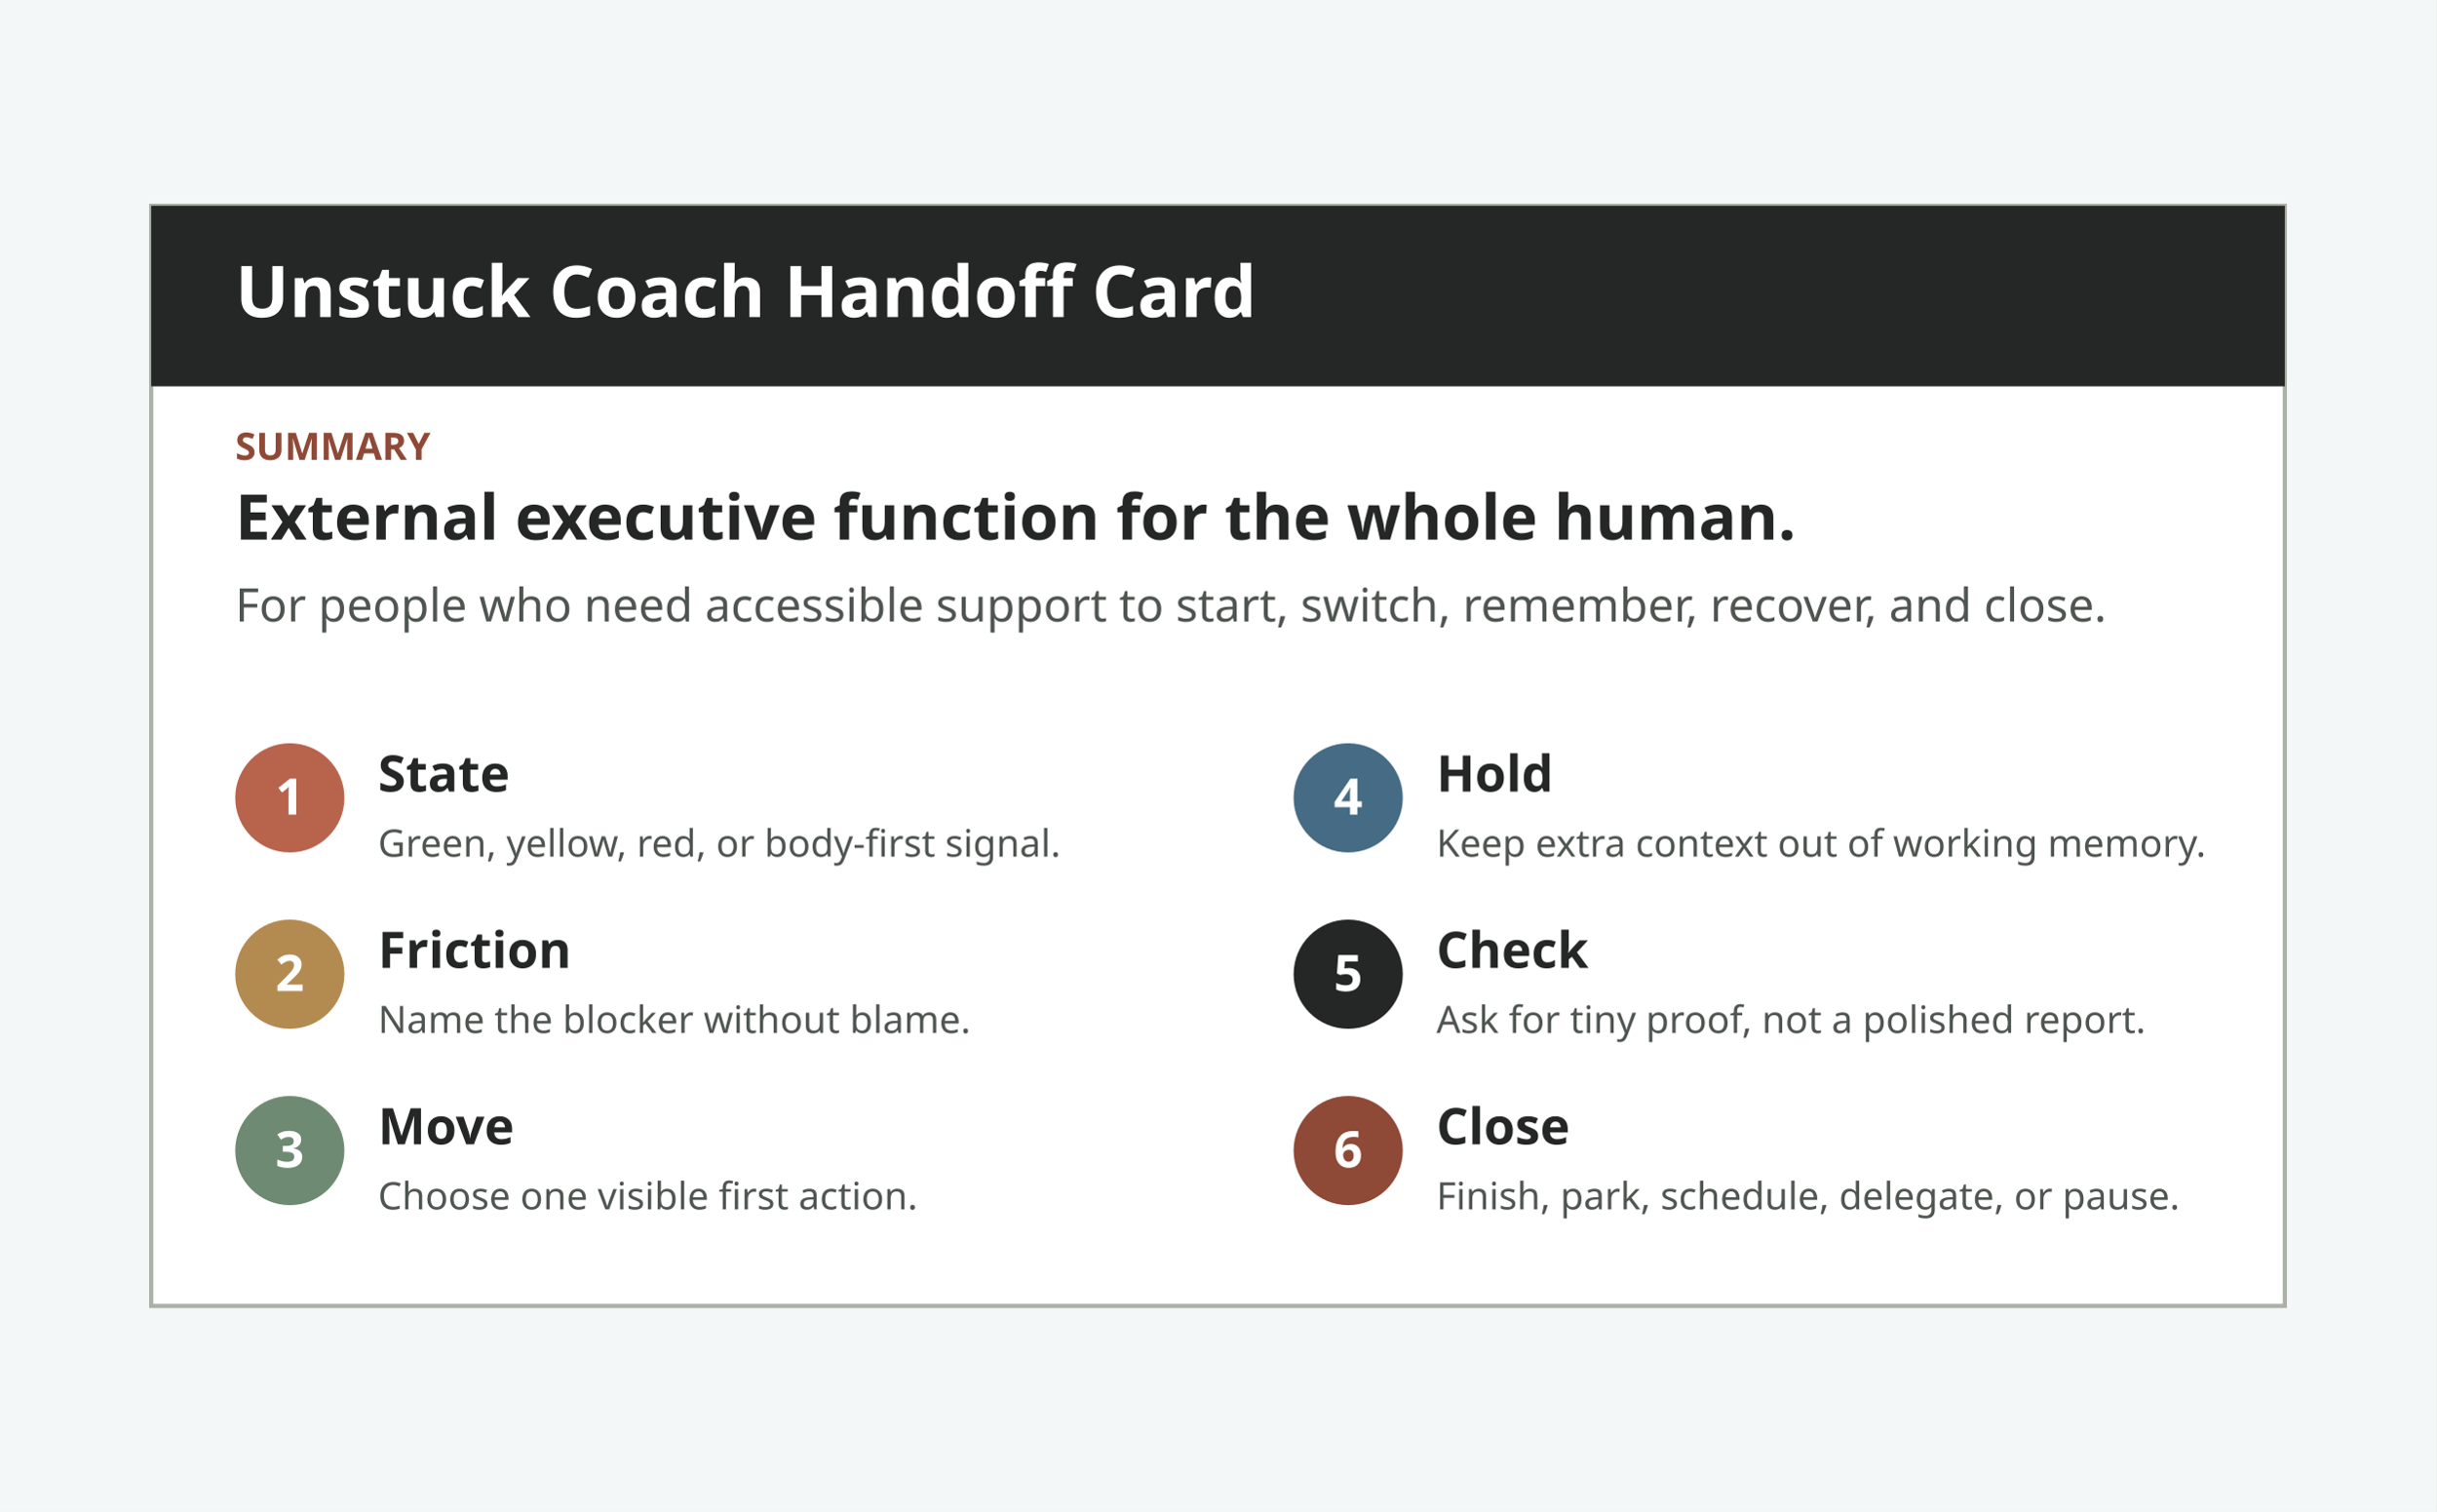
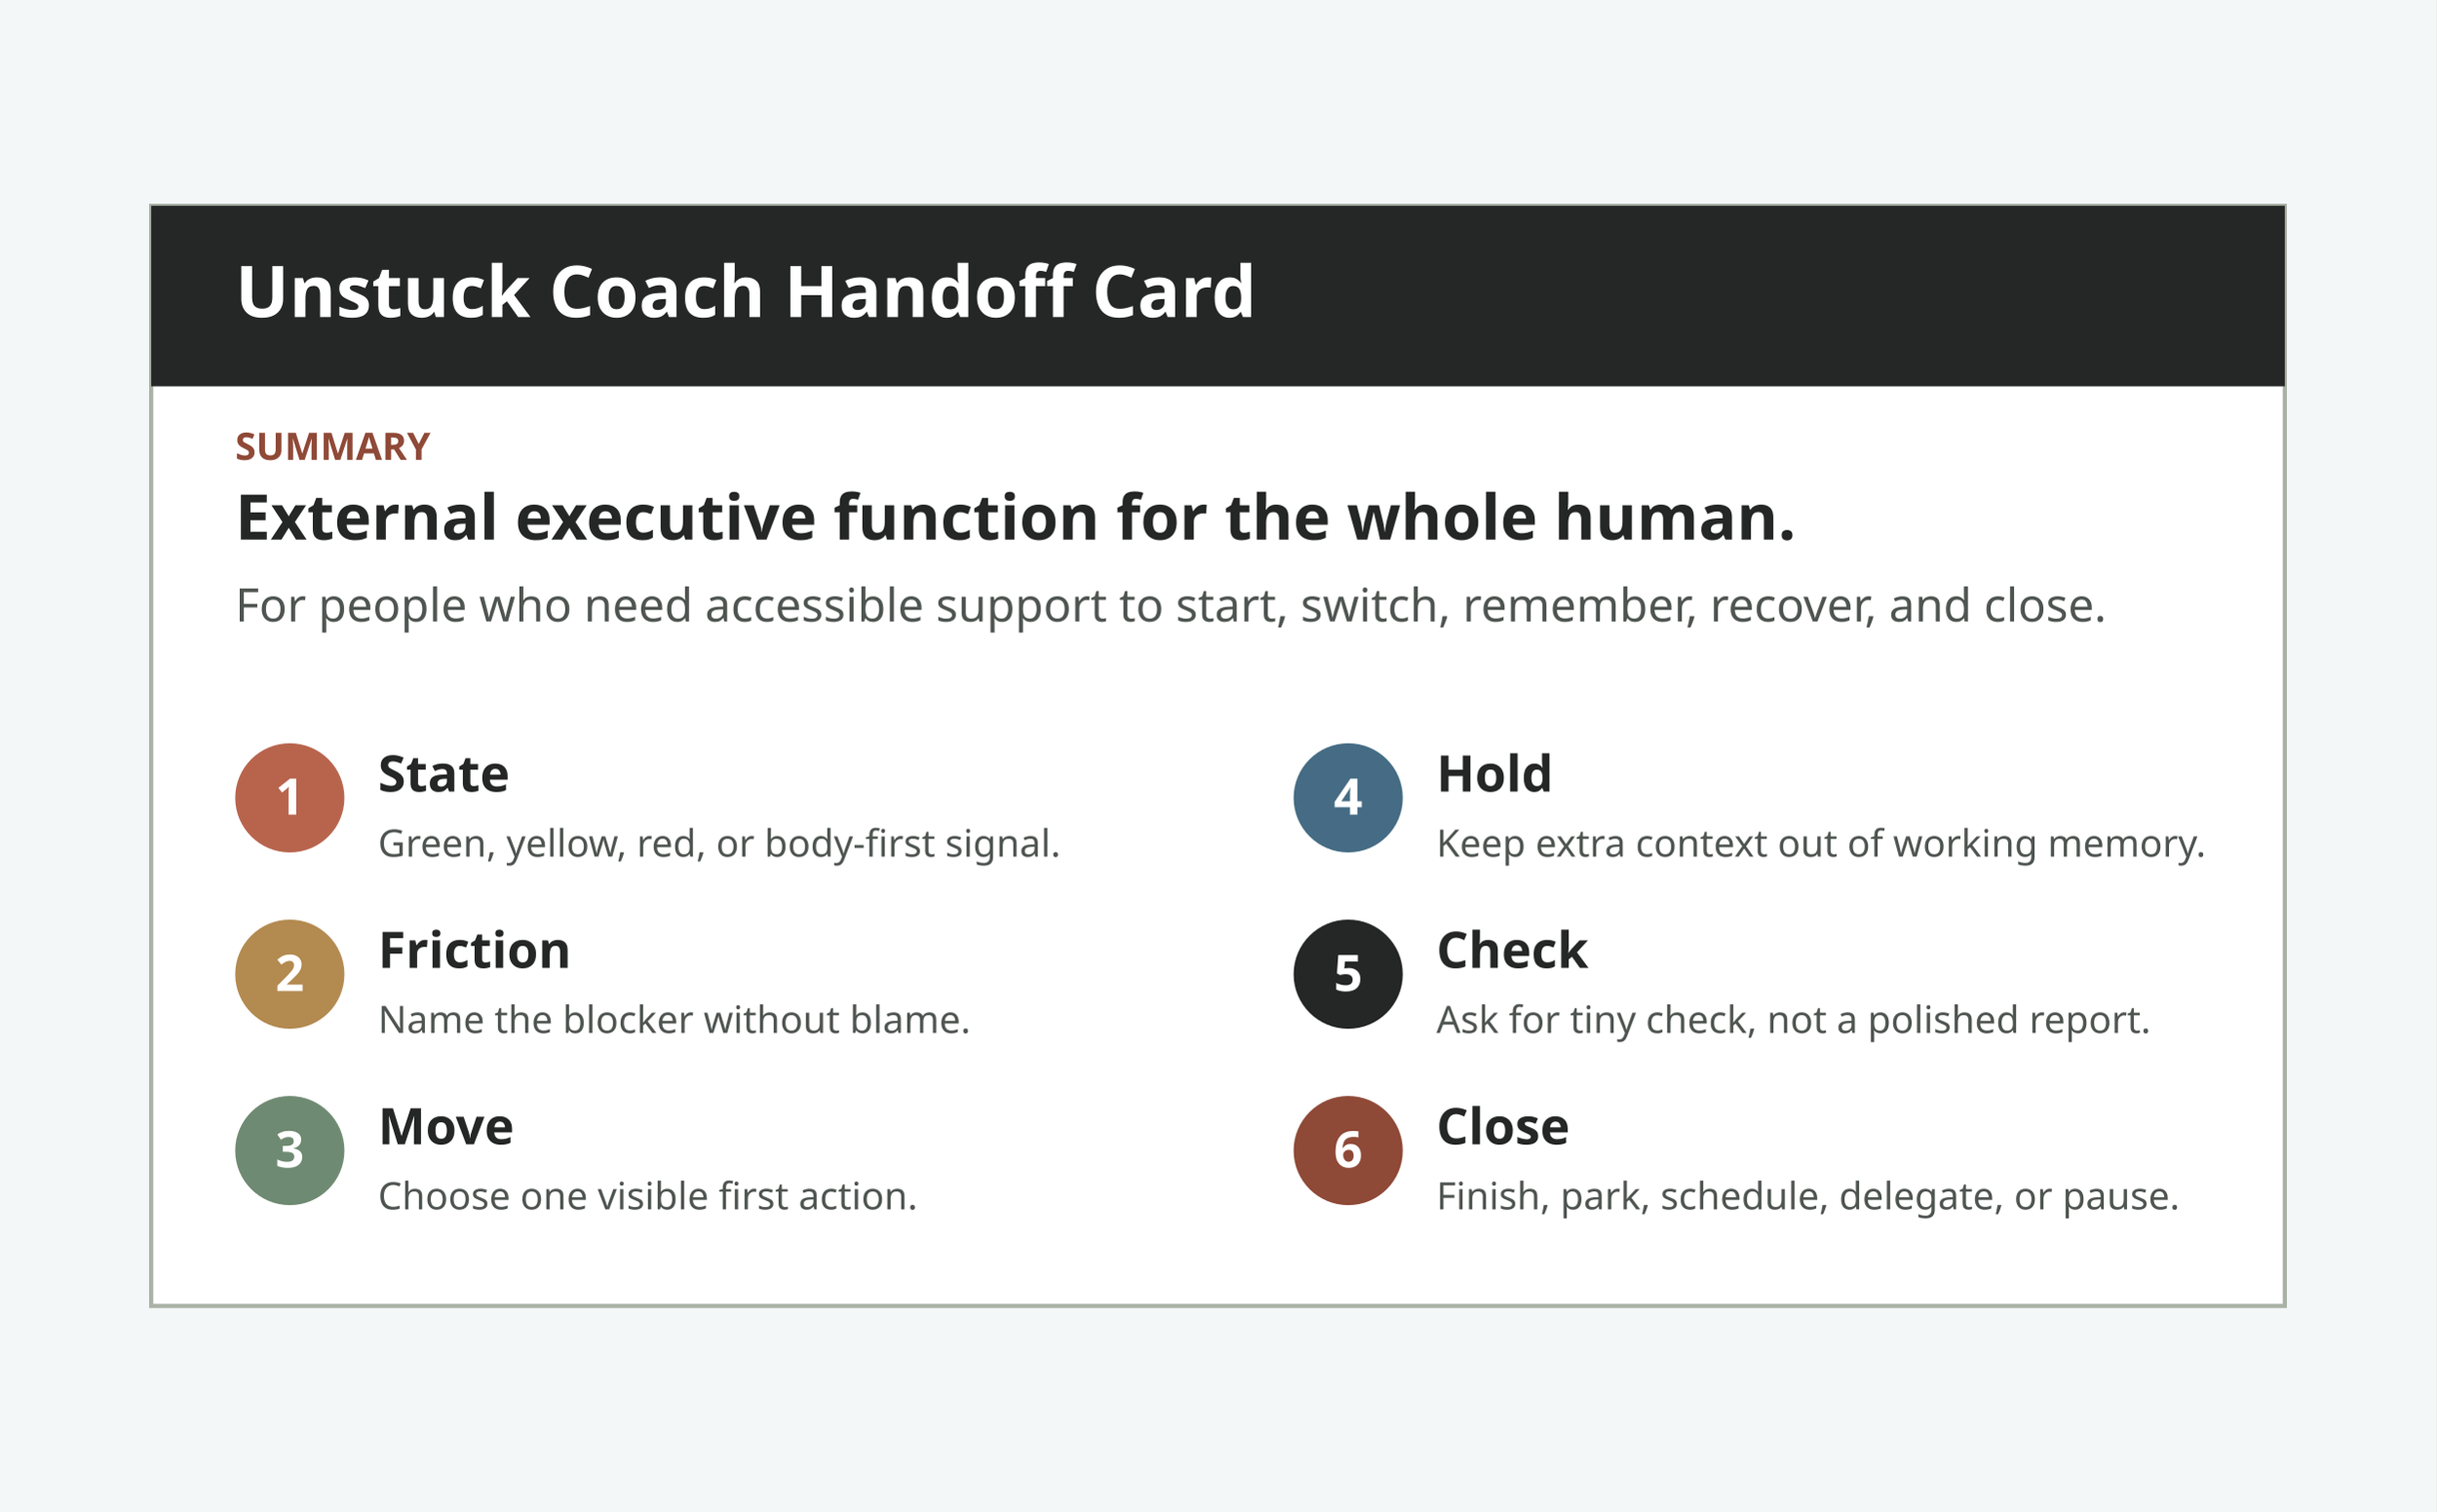
<svg xmlns="http://www.w3.org/2000/svg" width="1160" height="720" viewBox="0 0 1160 720" role="img" aria-labelledby="title desc">
  <rect width="1160" height="720" fill="#f4f7f8" />
  <path d="M72 98h1016v524H72z" fill="#ffffff" stroke="#aab2a6" stroke-width="2" />
  <path d="M72 98h1016v86H72z" fill="#252726" />
  <text x="112" y="151" fill="#ffffff" font-family="Avenir Next, sans-serif" font-size="34" font-weight="800">Unstuck Coach Handoff Card</text>
  <text x="112" y="219" fill="#8f4937" font-family="Avenir Next, sans-serif" font-size="18" font-weight="800">SUMMARY</text>
  <text x="112" y="257" fill="#252726" font-family="Avenir Next, sans-serif" font-size="30" font-weight="800">External executive function for the whole human.</text>
  <text x="112" y="296" fill="#4f5551" font-family="Avenir Next, sans-serif" font-size="22">For people who need accessible support to start, switch, remember, recover, and close.</text>
  <g transform="translate(112 354)">
    <circle cx="26" cy="26" r="26" fill="#b8644d" />
    <text x="26" y="34" fill="#ffffff" text-anchor="middle" font-family="Avenir Next, sans-serif" font-size="24" font-weight="800">1</text>
    <text x="68" y="23" fill="#252726" font-family="Avenir Next, sans-serif" font-size="24" font-weight="800">State</text>
    <text x="68" y="54" fill="#4f5551" font-family="Avenir Next, sans-serif" font-size="18">Green, yellow, red, or body-first signal.</text>
  </g>
  <g transform="translate(112 438)">
    <circle cx="26" cy="26" r="26" fill="#b38a50" />
    <text x="26" y="34" fill="#ffffff" text-anchor="middle" font-family="Avenir Next, sans-serif" font-size="24" font-weight="800">2</text>
    <text x="68" y="23" fill="#252726" font-family="Avenir Next, sans-serif" font-size="24" font-weight="800">Friction</text>
    <text x="68" y="54" fill="#4f5551" font-family="Avenir Next, sans-serif" font-size="18">Name the blocker without blame.</text>
  </g>
  <g transform="translate(112 522)">
    <circle cx="26" cy="26" r="26" fill="#6f8a72" />
    <text x="26" y="34" fill="#ffffff" text-anchor="middle" font-family="Avenir Next, sans-serif" font-size="24" font-weight="800">3</text>
    <text x="68" y="23" fill="#252726" font-family="Avenir Next, sans-serif" font-size="24" font-weight="800">Move</text>
    <text x="68" y="54" fill="#4f5551" font-family="Avenir Next, sans-serif" font-size="18">Choose one visible first action.</text>
  </g>
  <g transform="translate(616 354)">
    <circle cx="26" cy="26" r="26" fill="#456c84" />
    <text x="26" y="34" fill="#ffffff" text-anchor="middle" font-family="Avenir Next, sans-serif" font-size="24" font-weight="800">4</text>
    <text x="68" y="23" fill="#252726" font-family="Avenir Next, sans-serif" font-size="24" font-weight="800">Hold</text>
    <text x="68" y="54" fill="#4f5551" font-family="Avenir Next, sans-serif" font-size="18">Keep extra context out of working memory.</text>
  </g>
  <g transform="translate(616 438)">
    <circle cx="26" cy="26" r="26" fill="#252726" />
    <text x="26" y="34" fill="#ffffff" text-anchor="middle" font-family="Avenir Next, sans-serif" font-size="24" font-weight="800">5</text>
    <text x="68" y="23" fill="#252726" font-family="Avenir Next, sans-serif" font-size="24" font-weight="800">Check</text>
-     <text x="68" y="54" fill="#4f5551" font-family="Avenir Next, sans-serif" font-size="18">Ask for tiny proof, not a polished report.</text>
+     <text x="68" y="54" fill="#4f5551" font-family="Avenir Next, sans-serif" font-size="18">Ask for tiny check, not a polished report.</text>
  </g>
  <g transform="translate(616 522)">
    <circle cx="26" cy="26" r="26" fill="#8f4937" />
    <text x="26" y="34" fill="#ffffff" text-anchor="middle" font-family="Avenir Next, sans-serif" font-size="24" font-weight="800">6</text>
    <text x="68" y="23" fill="#252726" font-family="Avenir Next, sans-serif" font-size="24" font-weight="800">Close</text>
    <text x="68" y="54" fill="#4f5551" font-family="Avenir Next, sans-serif" font-size="18">Finish, park, schedule, delegate, or pause.</text>
  </g>
</svg>
